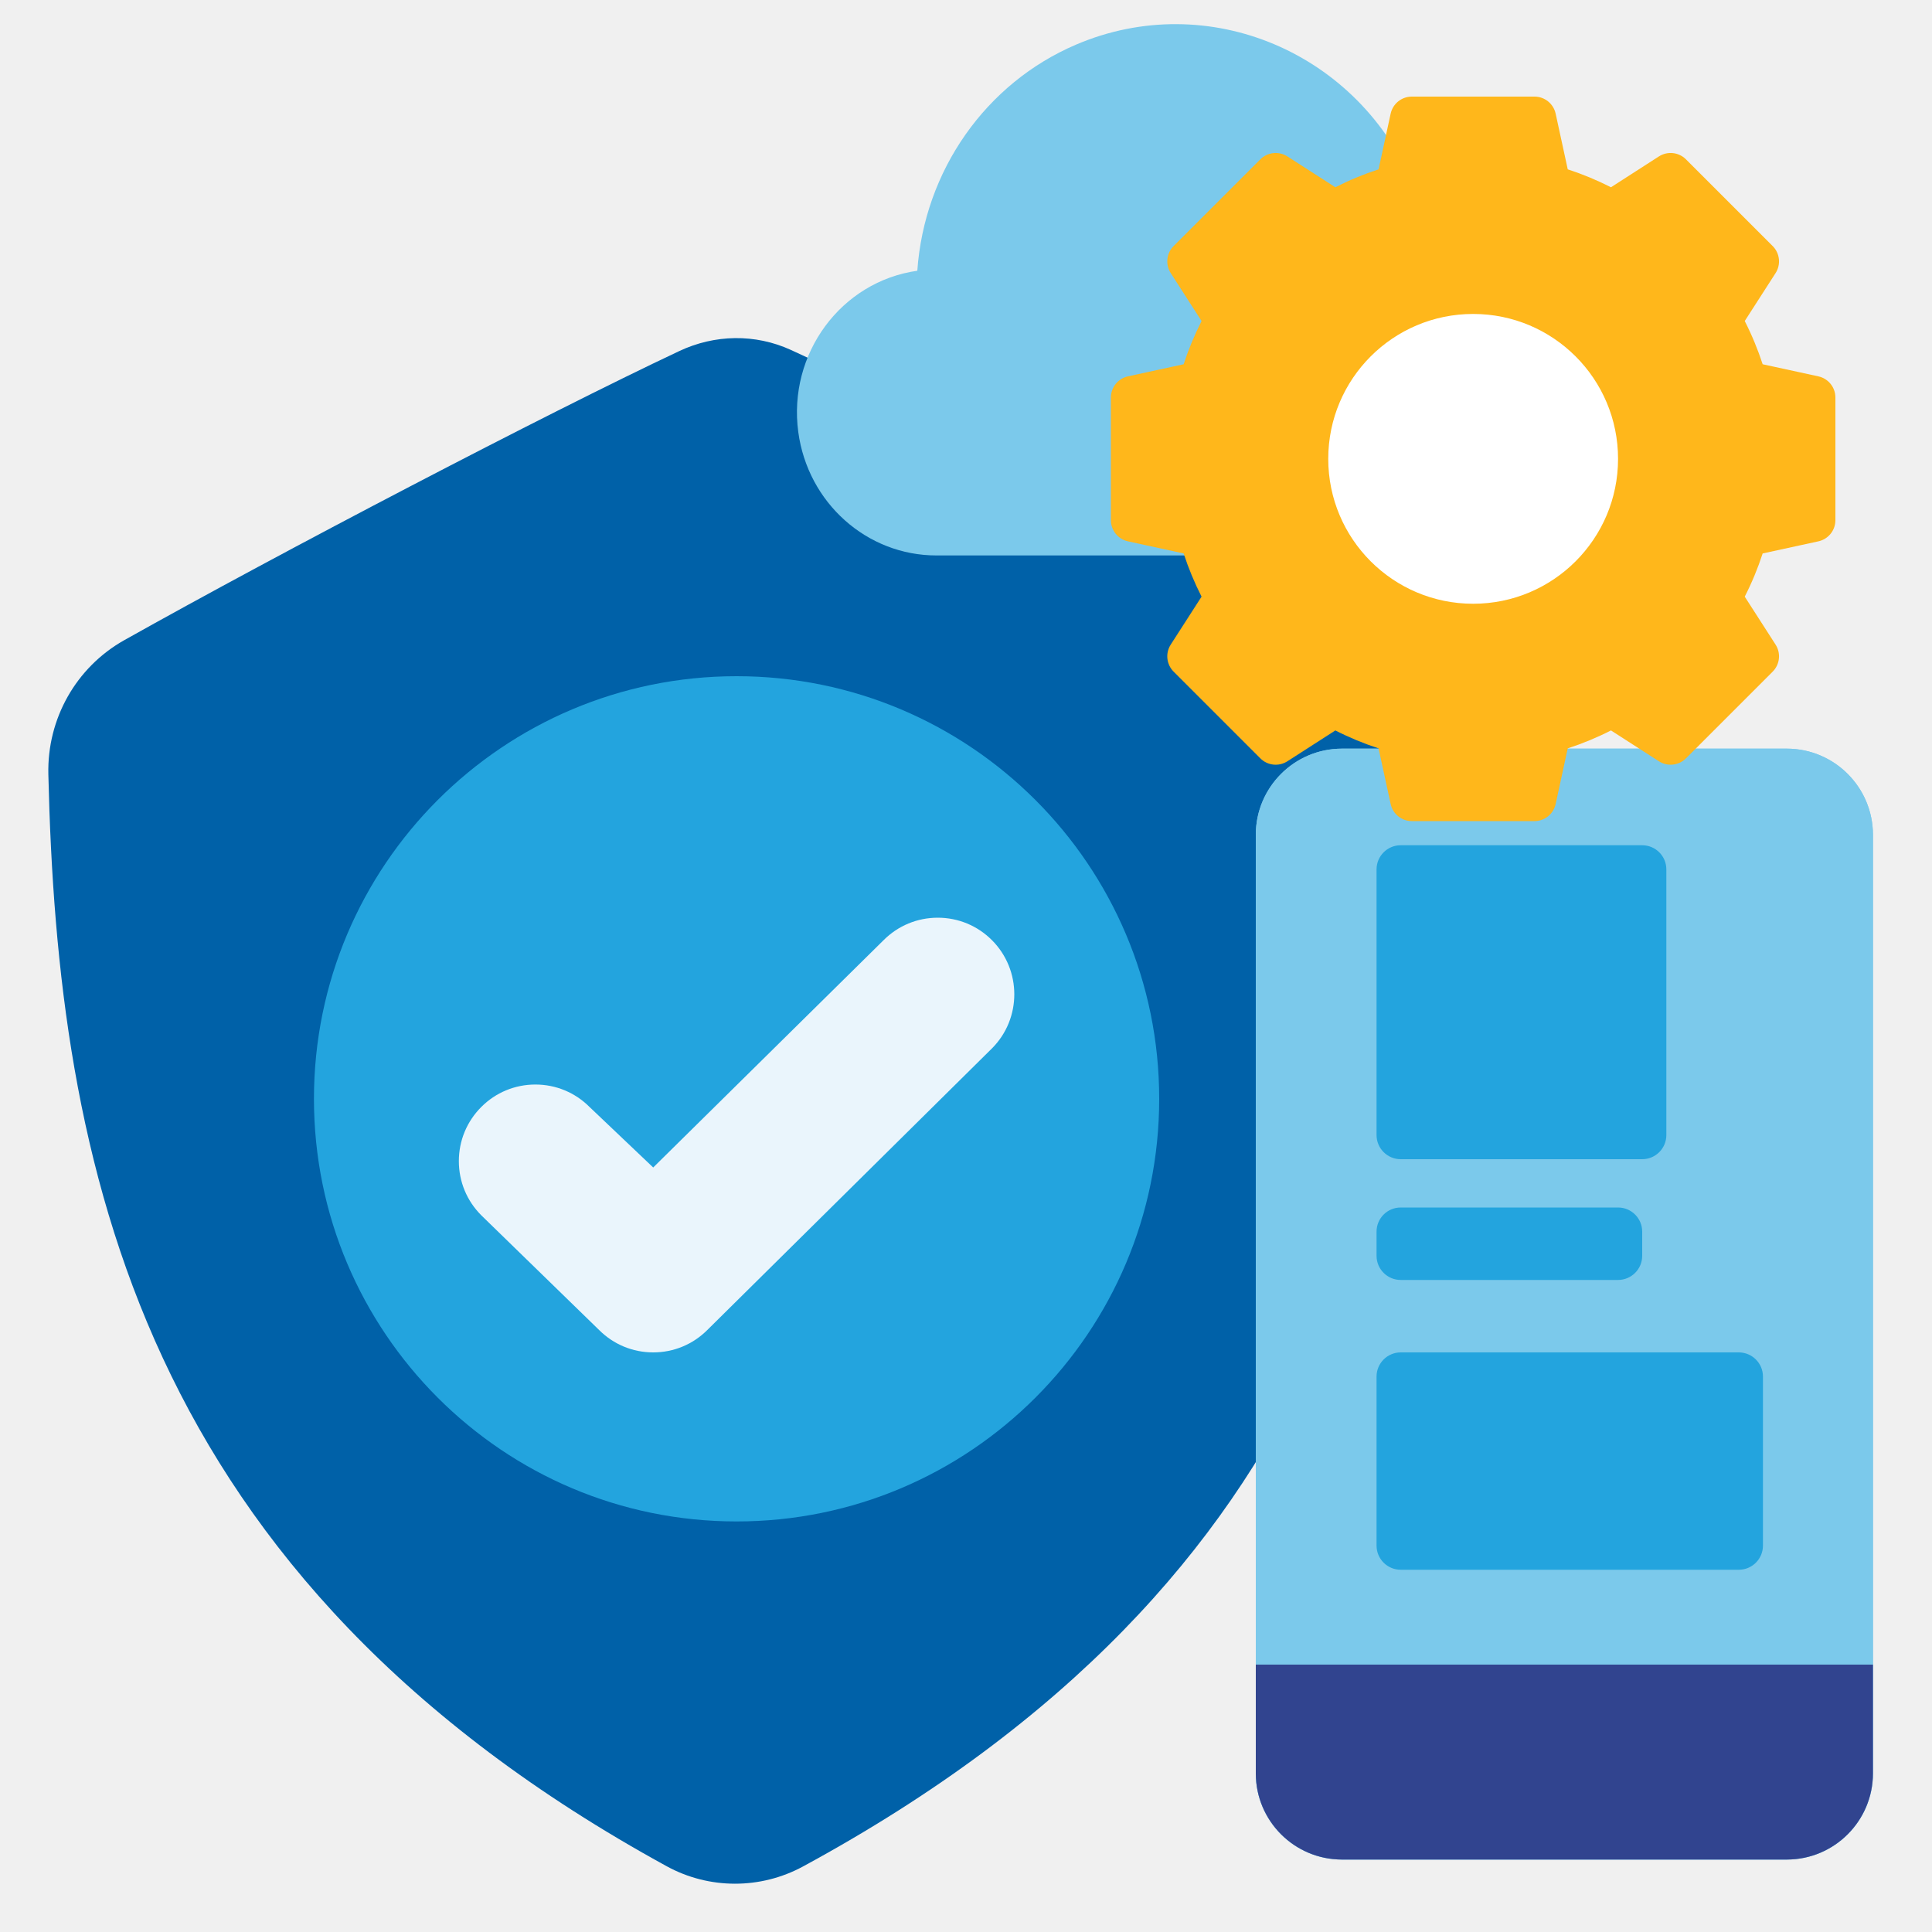
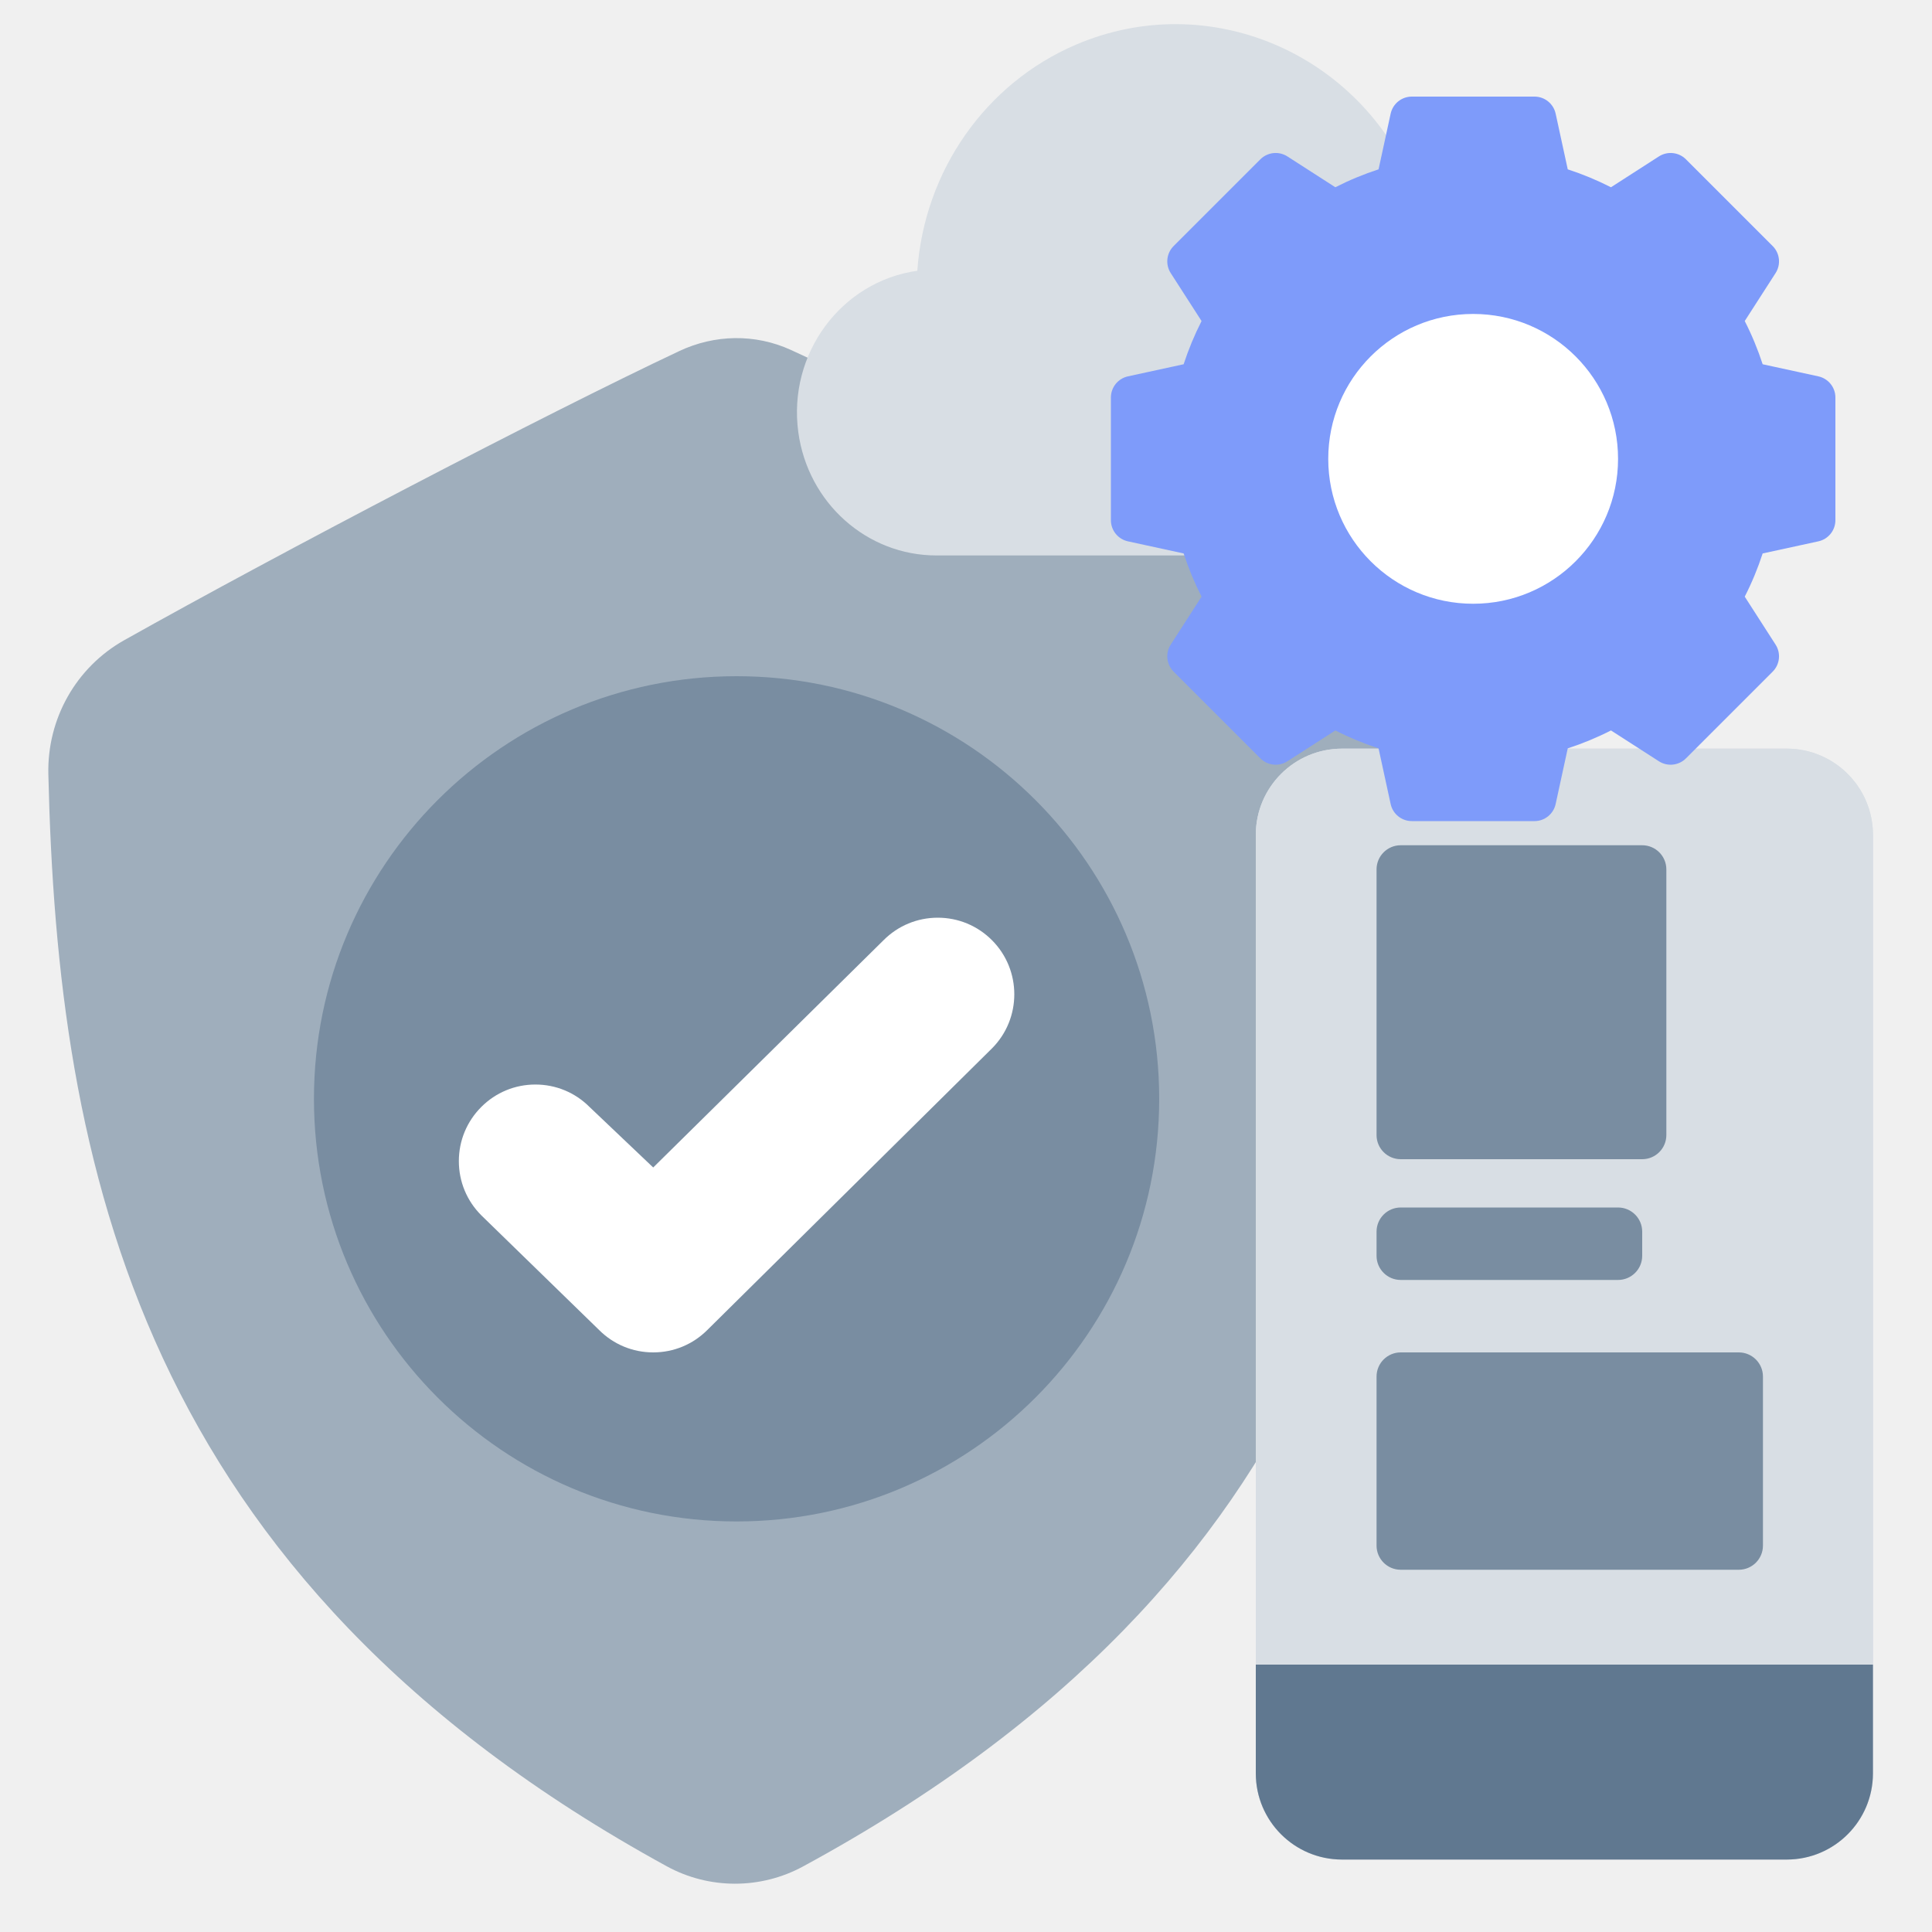
<svg xmlns="http://www.w3.org/2000/svg" width="80" height="80" viewBox="0 0 80 80" fill="none">
-   <path fill-rule="evenodd" clip-rule="evenodd" d="M58.998 32.109C59.05 29.785 57.822 27.634 55.807 26.504C49.339 22.876 38.367 17.05 32.745 14.488C31.269 13.815 29.597 13.845 28.129 14.536C22.577 17.151 11.556 22.908 5.146 26.508C3.152 27.628 1.948 29.759 2.002 32.06C2.38 48.206 5.728 65.299 27.608 77.278C29.363 78.239 31.493 78.24 33.252 77.286C55.286 65.328 58.628 48.638 58.998 32.109Z" fill="#0061A8" />
-   <circle cx="30.5" cy="45.5" r="17.5" fill="#23A4DE" />
-   <path fill-rule="evenodd" clip-rule="evenodd" d="M41.073 43.414L29.29 55.071C28.691 55.67 27.895 56 27.048 56C26.201 56 25.405 55.67 24.806 55.071L19.929 50.323C19.33 49.724 19 48.927 19 48.08C19 47.233 19.33 46.437 19.929 45.837C20.527 45.238 21.323 44.908 22.17 44.908C23.017 44.908 23.813 45.238 24.412 45.838L27.048 48.343L36.589 38.929C37.188 38.33 37.984 38 38.831 38C39.678 38 40.474 38.33 41.073 38.929C42.309 40.166 42.309 42.178 41.073 43.414Z" fill="#EAF5FC" />
-   <path d="M58.577 7.771C56.298 2.164 50.02 -0.488 44.554 1.849C40.816 3.447 38.275 7.068 37.984 11.211C34.825 11.659 32.618 14.649 33.055 17.889C33.45 20.821 35.895 23.003 38.78 23H58.577C62.676 23 66 19.591 66 15.385C66 11.18 62.676 7.771 58.577 7.771Z" fill="#7BC9EB" />
-   <path d="M73.994 77H55.561C53.597 76.995 52.005 75.403 52 73.439V34.561C52.005 32.597 53.597 31.005 55.561 31H73.994C75.958 31.005 77.55 32.597 77.555 34.561V73.44C77.549 75.404 75.958 76.995 73.994 77Z" fill="#7BC9EB" />
-   <path fill-rule="evenodd" clip-rule="evenodd" d="M55.566 74.8H73.989L73.99 74.8C74.741 74.797 75.351 74.189 75.355 73.436V34.564C75.352 33.813 74.742 33.203 73.991 33.2H55.564C54.813 33.203 54.203 33.813 54.2 34.564V73.436C54.203 74.187 54.813 74.797 55.565 74.8L55.566 74.8ZM55.561 77C53.597 76.995 52.005 75.403 52 73.439V34.561C52.005 32.597 53.597 31.005 55.561 31H73.994C75.958 31.005 77.55 32.597 77.555 34.561V73.44C77.549 75.404 75.958 76.995 73.994 77H55.561Z" fill="#7BC9EB" />
-   <path d="M73.994 77H55.561C53.597 76.995 52.005 75.403 52 73.439V68.929C63.742 68.929 67.106 68.929 77.555 68.929V73.44C77.549 75.404 75.958 76.995 73.994 77Z" fill="#31448F" />
-   <rect x="57" y="35" width="12" height="13" rx="1" fill="#23A4DE" />
-   <path d="M57 57C57 56.448 57.448 56 58 56H72C72.552 56 73 56.448 73 57V64C73 64.552 72.552 65 72 65H58C57.448 65 57 64.552 57 64V57Z" fill="#23A4DE" />
-   <rect x="57" y="50" width="11" height="3" rx="1" fill="#23A4DE" />
-   <circle cx="61" cy="19" r="6.429" fill="white" />
-   <path fill-rule="evenodd" clip-rule="evenodd" d="M75.294 15.584L72.988 15.083C72.788 14.469 72.54 13.87 72.246 13.293L73.523 11.308C73.751 10.953 73.701 10.487 73.403 10.189L69.811 6.597C69.513 6.299 69.047 6.249 68.692 6.477L66.707 7.754C66.13 7.46 65.531 7.212 64.917 7.012L64.416 4.706C64.326 4.294 63.962 4 63.54 4H58.46C58.038 4 57.674 4.294 57.584 4.706L57.083 7.012C56.469 7.212 55.87 7.46 55.294 7.754L53.308 6.477C52.953 6.249 52.487 6.299 52.189 6.597L48.597 10.189C48.299 10.487 48.249 10.953 48.477 11.308L49.754 13.293C49.461 13.87 49.212 14.469 49.012 15.083L46.706 15.584C46.294 15.674 46 16.038 46 16.46V21.54C46 21.962 46.294 22.326 46.706 22.416L49.012 22.917C49.212 23.531 49.461 24.13 49.754 24.706L48.477 26.692C48.249 27.047 48.299 27.513 48.597 27.811L52.189 31.403C52.487 31.701 52.953 31.751 53.308 31.523L55.294 30.246C55.87 30.54 56.469 30.788 57.083 30.988L57.584 33.294C57.674 33.706 58.038 34 58.46 34H63.54C63.962 34 64.326 33.706 64.416 33.294L64.917 30.988C65.531 30.788 66.13 30.54 66.707 30.246L68.692 31.523C69.047 31.751 69.513 31.701 69.811 31.403L73.403 27.811C73.701 27.513 73.751 27.047 73.523 26.692L72.246 24.706C72.54 24.13 72.788 23.531 72.988 22.917L75.294 22.416C75.706 22.326 76 21.962 76 21.54V16.46C76 16.038 75.706 15.674 75.294 15.584ZM61 25C64.314 25 67 22.314 67 19C67 15.686 64.314 13 61 13C57.686 13 55 15.686 55 19C55 22.314 57.686 25 61 25Z" fill="#FFB71B" />
+   <path fill-rule="evenodd" clip-rule="evenodd" d="M58.998 32.109C59.05 29.785 57.822 27.634 55.807 26.504C49.339 22.876 38.367 17.05 32.745 14.488C31.269 13.815 29.597 13.845 28.129 14.536C22.577 17.151 11.556 22.908 5.146 26.508C3.152 27.628 1.948 29.759 2.002 32.06C2.38 48.206 5.728 65.299 27.608 77.278C29.363 78.239 31.493 78.24 33.252 77.286C55.286 65.328 58.628 48.638 58.998 32.109Z" fill="#9faebc" />
+   <circle cx="30.5" cy="45.5" r="17.5" fill="#798da1" />
+   <path fill-rule="evenodd" clip-rule="evenodd" d="M41.073 43.414L29.29 55.071C28.691 55.67 27.895 56 27.048 56C26.201 56 25.405 55.67 24.806 55.071L19.929 50.323C19.33 49.724 19 48.927 19 48.08C19 47.233 19.33 46.437 19.929 45.837C20.527 45.238 21.323 44.908 22.17 44.908C23.017 44.908 23.813 45.238 24.412 45.838L27.048 48.343L36.589 38.929C37.188 38.33 37.984 38 38.831 38C39.678 38 40.474 38.33 41.073 38.929C42.309 40.166 42.309 42.178 41.073 43.414Z" fill="#fff" />
+   <path d="M58.577 7.771C56.298 2.164 50.02 -0.488 44.554 1.849C40.816 3.447 38.275 7.068 37.984 11.211C34.825 11.659 32.618 14.649 33.055 17.889C33.45 20.821 35.895 23.003 38.78 23H58.577C62.676 23 66 19.591 66 15.385C66 11.18 62.676 7.771 58.577 7.771Z" fill="#d8dee4" />
+   <path d="M73.994 77H55.561C53.597 76.995 52.005 75.403 52 73.439V34.561C52.005 32.597 53.597 31.005 55.561 31H73.994C75.958 31.005 77.55 32.597 77.555 34.561V73.44C77.549 75.404 75.958 76.995 73.994 77Z" fill="#d8dee4" />
+   <path fill-rule="evenodd" clip-rule="evenodd" d="M55.566 74.8H73.989L73.99 74.8C74.741 74.797 75.351 74.189 75.355 73.436V34.564C75.352 33.813 74.742 33.203 73.991 33.2H55.564C54.813 33.203 54.203 33.813 54.2 34.564V73.436C54.203 74.187 54.813 74.797 55.565 74.8L55.566 74.8ZM55.561 77C53.597 76.995 52.005 75.403 52 73.439V34.561C52.005 32.597 53.597 31.005 55.561 31H73.994C75.958 31.005 77.55 32.597 77.555 34.561V73.44C77.549 75.404 75.958 76.995 73.994 77H55.561Z" fill="#d8dee4" />
+   <path d="M73.994 77H55.561C53.597 76.995 52.005 75.403 52 73.439V68.929C63.742 68.929 67.106 68.929 77.555 68.929V73.44C77.549 75.404 75.958 76.995 73.994 77Z" fill="#607890" />
+   <rect x="57" y="35" width="12" height="13" rx="1" fill="#798da1" />
+   <path d="M57 57C57 56.448 57.448 56 58 56H72C72.552 56 73 56.448 73 57V64C73 64.552 72.552 65 72 65H58C57.448 65 57 64.552 57 64V57Z" fill="#798da1" />
+   <rect x="57" y="50" width="11" height="3" rx="1" fill="#798da1" />
+   <circle cx="61" cy="19" r="6.429" fill="#fff" />
+   <path fill-rule="evenodd" clip-rule="evenodd" d="M75.294 15.584L72.988 15.083C72.788 14.469 72.54 13.87 72.246 13.293L73.523 11.308C73.751 10.953 73.701 10.487 73.403 10.189L69.811 6.597C69.513 6.299 69.047 6.249 68.692 6.477L66.707 7.754C66.13 7.46 65.531 7.212 64.917 7.012L64.416 4.706C64.326 4.294 63.962 4 63.54 4H58.46C58.038 4 57.674 4.294 57.584 4.706L57.083 7.012C56.469 7.212 55.87 7.46 55.294 7.754L53.308 6.477C52.953 6.249 52.487 6.299 52.189 6.597L48.597 10.189C48.299 10.487 48.249 10.953 48.477 11.308L49.754 13.293C49.461 13.87 49.212 14.469 49.012 15.083L46.706 15.584C46.294 15.674 46 16.038 46 16.46V21.54C46 21.962 46.294 22.326 46.706 22.416L49.012 22.917C49.212 23.531 49.461 24.13 49.754 24.706L48.477 26.692C48.249 27.047 48.299 27.513 48.597 27.811L52.189 31.403C52.487 31.701 52.953 31.751 53.308 31.523L55.294 30.246C55.87 30.54 56.469 30.788 57.083 30.988L57.584 33.294C57.674 33.706 58.038 34 58.46 34H63.54C63.962 34 64.326 33.706 64.416 33.294L64.917 30.988C65.531 30.788 66.13 30.54 66.707 30.246L68.692 31.523C69.047 31.751 69.513 31.701 69.811 31.403L73.403 27.811C73.701 27.513 73.751 27.047 73.523 26.692L72.246 24.706C72.54 24.13 72.788 23.531 72.988 22.917L75.294 22.416C75.706 22.326 76 21.962 76 21.54V16.46C76 16.038 75.706 15.674 75.294 15.584ZM61 25C64.314 25 67 22.314 67 19C67 15.686 64.314 13 61 13C57.686 13 55 15.686 55 19C55 22.314 57.686 25 61 25Z" fill="#7e9bfa" />
</svg>
